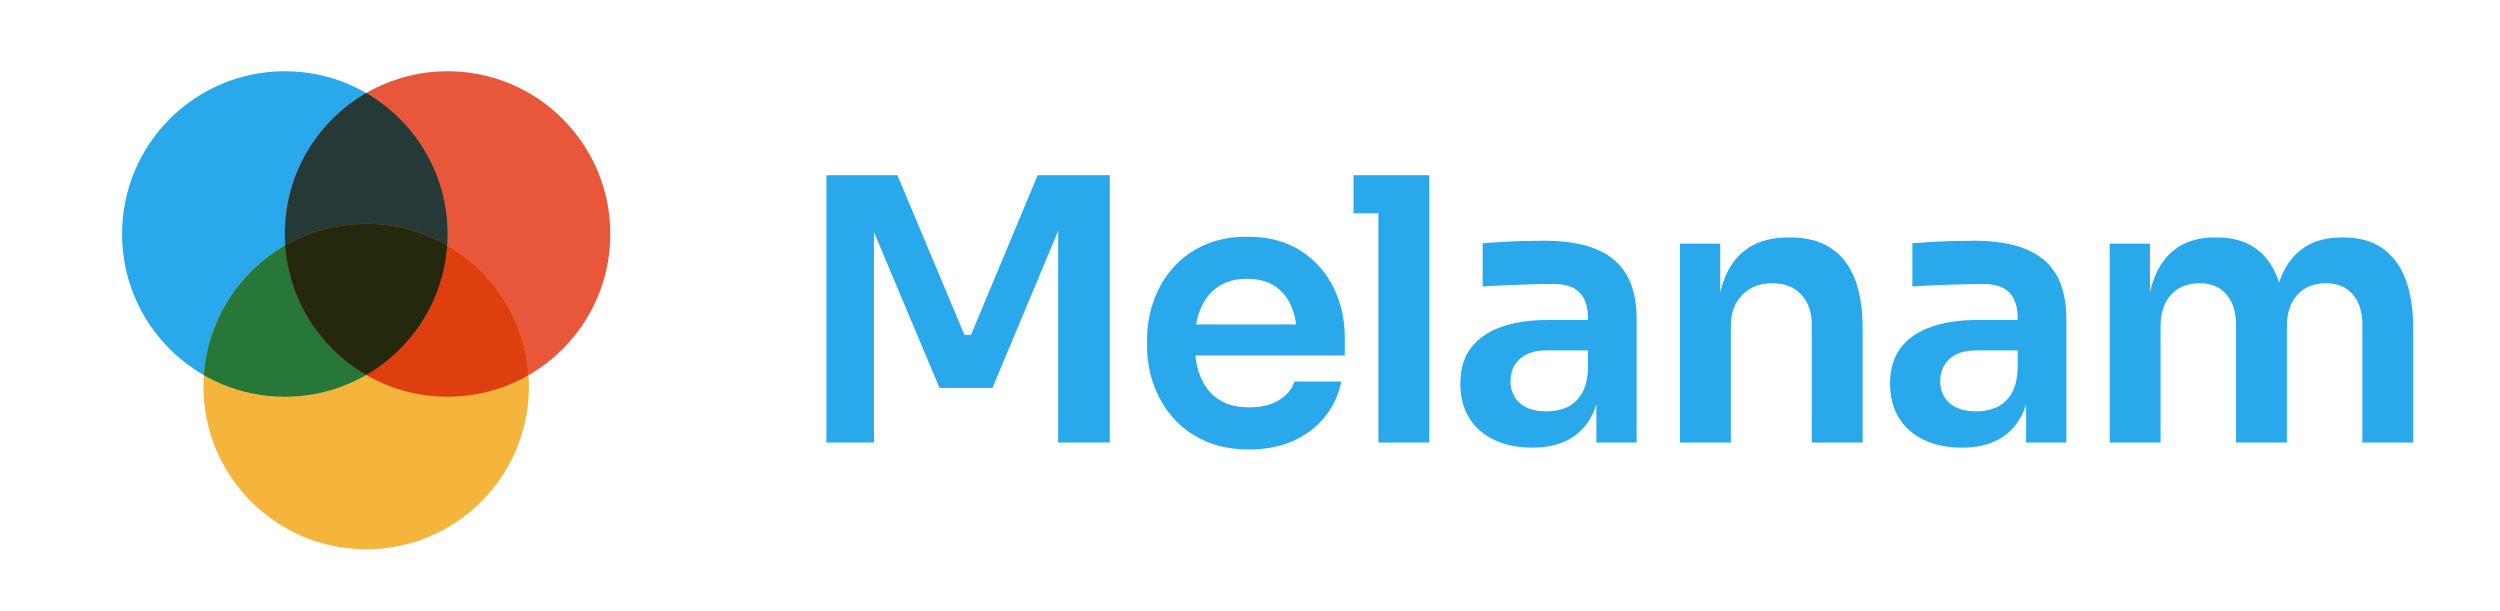
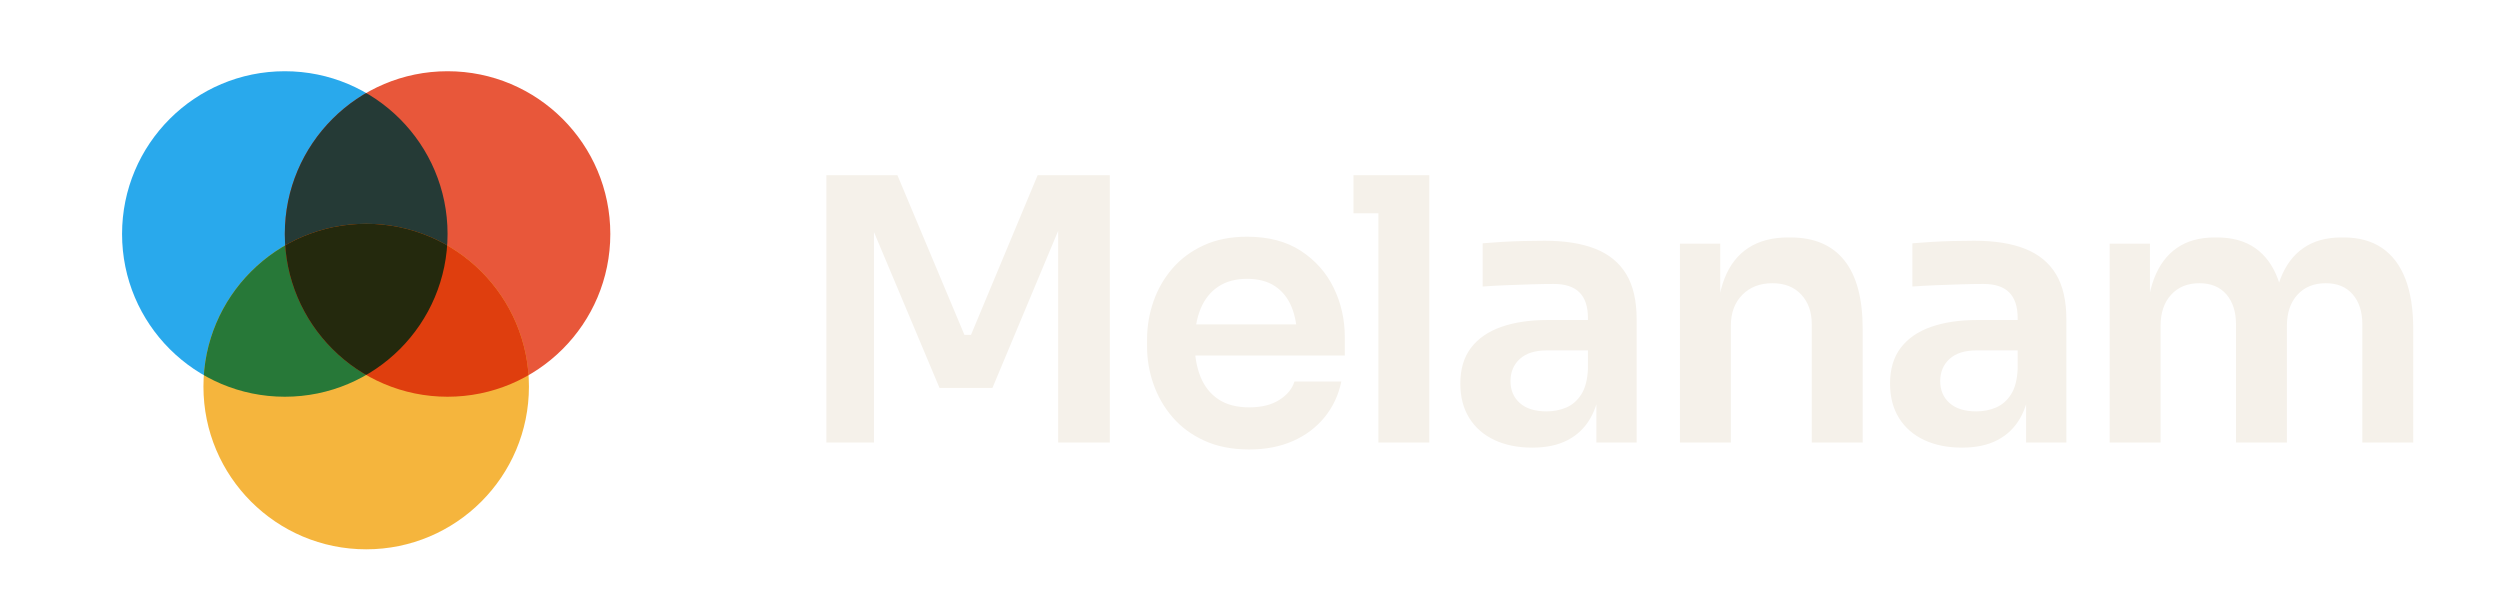
<svg xmlns="http://www.w3.org/2000/svg" viewBox="0 0 327.7 80.0" width="983" height="240" role="img" aria-label="Melanam. Discuss. Deliberate. Deliver">
  <defs>
    <clipPath id="cA">
      <circle cx="44" cy="46" r="32" fill="#000" />
    </clipPath>
    <clipPath id="cB">
      <circle cx="76" cy="46" r="32" fill="#000" />
    </clipPath>
    <clipPath id="cC">
      <circle cx="60" cy="76" r="32" fill="#000" />
    </clipPath>
  </defs>
  <g transform="translate(8.0,0) scale(0.6666667)">
    <circle cx="44" cy="46" r="32" fill="#29A9EC" />
    <circle cx="76" cy="46" r="32" fill="#E8573A" />
    <circle cx="60" cy="76" r="32" fill="#F5B53D" />
    <g clip-path="url(#cA)">
      <circle cx="76" cy="46" r="32" fill="#253A36" />
      <circle cx="60" cy="76" r="32" fill="#277838" />
    </g>
    <g clip-path="url(#cB)">
      <circle cx="60" cy="76" r="32" fill="#DF3E0E" />
    </g>
    <g clip-path="url(#cA)">
      <g clip-path="url(#cB)">
        <circle cx="60" cy="76" r="32" fill="#24290D" />
      </g>
    </g>
  </g>
-   <path d="M108.32 58.0V22.96H117.632L126.416 43.888H127.28L136.016 22.96H145.472V58.0H138.704V28.096L139.568 28.192L130.088 50.848H123.152L113.624 28.192L114.56 28.096V58.0ZM163.748 58.912Q160.388 58.912 157.868 57.76Q155.348 56.608 153.692 54.676Q152.036 52.744 151.196 50.344Q150.356 47.944 150.356 45.424V44.512Q150.356 41.92 151.196 39.508Q152.036 37.096 153.68 35.188Q155.324 33.28 157.784 32.152Q160.244 31.024 163.46 31.024Q167.684 31.024 170.528 32.884Q173.372 34.744 174.824 37.732Q176.276 40.72 176.276 44.176V46.6H153.188V42.52H172.076L170.036 44.512Q170.036 42.016 169.304 40.24Q168.572 38.464 167.12 37.504Q165.668 36.544 163.46 36.544Q161.228 36.544 159.692 37.564Q158.156 38.584 157.376 40.468Q156.596 42.352 156.596 44.992Q156.596 47.464 157.352 49.36Q158.108 51.256 159.692 52.324Q161.276 53.392 163.748 53.392Q166.172 53.392 167.708 52.408Q169.244 51.424 169.676 50.008H175.82Q175.268 52.672 173.624 54.688Q171.98 56.704 169.472 57.808Q166.964 58.912 163.748 58.912ZM180.68 58.0V22.96H187.352V58.0ZM177.416 27.952V22.96H187.352V27.952ZM209.252 58.0V50.272H208.148V41.68Q208.148 39.448 207.044 38.332Q205.94 37.216 203.66 37.216Q202.46 37.216 200.78 37.264Q199.1 37.312 197.396 37.384Q195.692 37.456 194.348 37.552V31.888Q195.452 31.792 196.832 31.708Q198.212 31.624 199.688 31.588Q201.164 31.552 202.46 31.552Q206.468 31.552 209.144 32.62Q211.82 33.688 213.176 35.944Q214.532 38.2 214.532 41.848V58.0ZM200.852 58.672Q198.02 58.672 195.896 57.676Q193.772 56.68 192.596 54.796Q191.42 52.912 191.42 50.272Q191.42 47.416 192.824 45.58Q194.228 43.744 196.796 42.844Q199.364 41.944 202.82 41.944H208.868V45.928H202.724Q200.444 45.928 199.22 47.044Q197.996 48.16 197.996 49.96Q197.996 51.736 199.22 52.828Q200.444 53.92 202.724 53.92Q204.116 53.92 205.304 53.416Q206.492 52.912 207.272 51.7Q208.052 50.488 208.148 48.352L209.78 50.224Q209.54 52.96 208.46 54.832Q207.38 56.704 205.484 57.688Q203.588 58.672 200.852 58.672ZM220.208 58.0V31.936H225.488V43.12H225.008Q225.008 39.16 226.052 36.496Q227.096 33.832 229.196 32.476Q231.296 31.12 234.392 31.12H234.68Q239.36 31.12 241.76 34.132Q244.16 37.144 244.16 43.096V58.0H237.488V42.496Q237.488 40.096 236.108 38.608Q234.728 37.12 232.328 37.12Q229.88 37.12 228.38 38.644Q226.88 40.168 226.88 42.688V58.0ZM265.58 58.0V50.272H264.476V41.68Q264.476 39.448 263.372 38.332Q262.268 37.216 259.988 37.216Q258.788 37.216 257.108 37.264Q255.428 37.312 253.724 37.384Q252.02 37.456 250.676 37.552V31.888Q251.78 31.792 253.16 31.708Q254.54 31.624 256.016 31.588Q257.492 31.552 258.788 31.552Q262.796 31.552 265.472 32.62Q268.148 33.688 269.504 35.944Q270.86 38.2 270.86 41.848V58.0ZM257.18 58.672Q254.348 58.672 252.224 57.676Q250.1 56.68 248.924 54.796Q247.748 52.912 247.748 50.272Q247.748 47.416 249.152 45.58Q250.556 43.744 253.124 42.844Q255.692 41.944 259.148 41.944H265.196V45.928H259.052Q256.772 45.928 255.548 47.044Q254.324 48.16 254.324 49.96Q254.324 51.736 255.548 52.828Q256.772 53.92 259.052 53.92Q260.444 53.92 261.632 53.416Q262.82 52.912 263.6 51.7Q264.38 50.488 264.476 48.352L266.108 50.224Q265.868 52.96 264.788 54.832Q263.708 56.704 261.812 57.688Q259.916 58.672 257.18 58.672ZM276.536 58.0V31.936H281.816V43.144H281.336Q281.336 39.208 282.344 36.544Q283.352 33.88 285.344 32.5Q287.336 31.12 290.312 31.12H290.6Q293.6 31.12 295.592 32.5Q297.584 33.88 298.58 36.544Q299.576 39.208 299.576 43.144H297.896Q297.896 39.208 298.916 36.544Q299.936 33.88 301.94 32.5Q303.944 31.12 306.92 31.12H307.208Q310.208 31.12 312.236 32.5Q314.264 33.88 315.296 36.544Q316.328 39.208 316.328 43.144V58.0H309.656V42.52Q309.656 40.048 308.396 38.584Q307.136 37.12 304.856 37.12Q302.528 37.12 301.148 38.632Q299.768 40.144 299.768 42.712V58.0H293.096V42.52Q293.096 40.048 291.836 38.584Q290.576 37.12 288.296 37.12Q285.968 37.12 284.588 38.632Q283.208 40.144 283.208 42.712V58.0Z" fill="#29A9EC" />
+   <path d="M108.32 58.0V22.96H117.632L126.416 43.888H127.28L136.016 22.96H145.472V58.0H138.704V28.096L139.568 28.192L130.088 50.848H123.152L113.624 28.192L114.56 28.096V58.0ZM163.748 58.912Q160.388 58.912 157.868 57.76Q155.348 56.608 153.692 54.676Q152.036 52.744 151.196 50.344Q150.356 47.944 150.356 45.424V44.512Q150.356 41.92 151.196 39.508Q152.036 37.096 153.68 35.188Q155.324 33.28 157.784 32.152Q160.244 31.024 163.46 31.024Q167.684 31.024 170.528 32.884Q173.372 34.744 174.824 37.732Q176.276 40.72 176.276 44.176V46.6H153.188V42.52H172.076L170.036 44.512Q170.036 42.016 169.304 40.24Q168.572 38.464 167.12 37.504Q165.668 36.544 163.46 36.544Q161.228 36.544 159.692 37.564Q158.156 38.584 157.376 40.468Q156.596 42.352 156.596 44.992Q156.596 47.464 157.352 49.36Q158.108 51.256 159.692 52.324Q161.276 53.392 163.748 53.392Q166.172 53.392 167.708 52.408Q169.244 51.424 169.676 50.008H175.82Q175.268 52.672 173.624 54.688Q171.98 56.704 169.472 57.808Q166.964 58.912 163.748 58.912ZM180.68 58.0V22.96H187.352V58.0ZM177.416 27.952V22.96H187.352V27.952ZM209.252 58.0V50.272H208.148V41.68Q208.148 39.448 207.044 38.332Q205.94 37.216 203.66 37.216Q202.46 37.216 200.78 37.264Q199.1 37.312 197.396 37.384Q195.692 37.456 194.348 37.552V31.888Q195.452 31.792 196.832 31.708Q198.212 31.624 199.688 31.588Q201.164 31.552 202.46 31.552Q206.468 31.552 209.144 32.62Q211.82 33.688 213.176 35.944Q214.532 38.2 214.532 41.848V58.0ZM200.852 58.672Q198.02 58.672 195.896 57.676Q193.772 56.68 192.596 54.796Q191.42 52.912 191.42 50.272Q191.42 47.416 192.824 45.58Q194.228 43.744 196.796 42.844Q199.364 41.944 202.82 41.944H208.868V45.928H202.724Q200.444 45.928 199.22 47.044Q197.996 48.16 197.996 49.96Q197.996 51.736 199.22 52.828Q200.444 53.92 202.724 53.92Q204.116 53.92 205.304 53.416Q206.492 52.912 207.272 51.7Q208.052 50.488 208.148 48.352L209.78 50.224Q209.54 52.96 208.46 54.832Q207.38 56.704 205.484 57.688Q203.588 58.672 200.852 58.672ZM220.208 58.0V31.936H225.488V43.12H225.008Q225.008 39.16 226.052 36.496Q227.096 33.832 229.196 32.476Q231.296 31.12 234.392 31.12H234.68Q239.36 31.12 241.76 34.132Q244.16 37.144 244.16 43.096V58.0H237.488V42.496Q237.488 40.096 236.108 38.608Q234.728 37.12 232.328 37.12Q229.88 37.12 228.38 38.644Q226.88 40.168 226.88 42.688V58.0ZM265.58 58.0V50.272H264.476V41.68Q264.476 39.448 263.372 38.332Q262.268 37.216 259.988 37.216Q258.788 37.216 257.108 37.264Q255.428 37.312 253.724 37.384Q252.02 37.456 250.676 37.552V31.888Q251.78 31.792 253.16 31.708Q254.54 31.624 256.016 31.588Q257.492 31.552 258.788 31.552Q262.796 31.552 265.472 32.62Q268.148 33.688 269.504 35.944Q270.86 38.2 270.86 41.848V58.0ZM257.18 58.672Q254.348 58.672 252.224 57.676Q250.1 56.68 248.924 54.796Q247.748 52.912 247.748 50.272Q247.748 47.416 249.152 45.58Q250.556 43.744 253.124 42.844Q255.692 41.944 259.148 41.944H265.196V45.928H259.052Q256.772 45.928 255.548 47.044Q254.324 48.16 254.324 49.96Q254.324 51.736 255.548 52.828Q256.772 53.92 259.052 53.92Q260.444 53.92 261.632 53.416Q262.82 52.912 263.6 51.7Q264.38 50.488 264.476 48.352L266.108 50.224Q265.868 52.96 264.788 54.832Q263.708 56.704 261.812 57.688Q259.916 58.672 257.18 58.672ZM276.536 58.0V31.936H281.816V43.144H281.336Q281.336 39.208 282.344 36.544Q283.352 33.88 285.344 32.5Q287.336 31.12 290.312 31.12H290.6Q293.6 31.12 295.592 32.5Q297.584 33.88 298.58 36.544Q299.576 39.208 299.576 43.144H297.896Q297.896 39.208 298.916 36.544Q299.936 33.88 301.94 32.5Q303.944 31.12 306.92 31.12H307.208Q310.208 31.12 312.236 32.5Q314.264 33.88 315.296 36.544Q316.328 39.208 316.328 43.144V58.0H309.656V42.52Q309.656 40.048 308.396 38.584Q307.136 37.12 304.856 37.12Q302.528 37.12 301.148 38.632Q299.768 40.144 299.768 42.712V58.0H293.096V42.52Q293.096 40.048 291.836 38.584Q290.576 37.12 288.296 37.12Q285.968 37.12 284.588 38.632Q283.208 40.144 283.208 42.712V58.0Z" fill="#F5F1EA" />
</svg>
